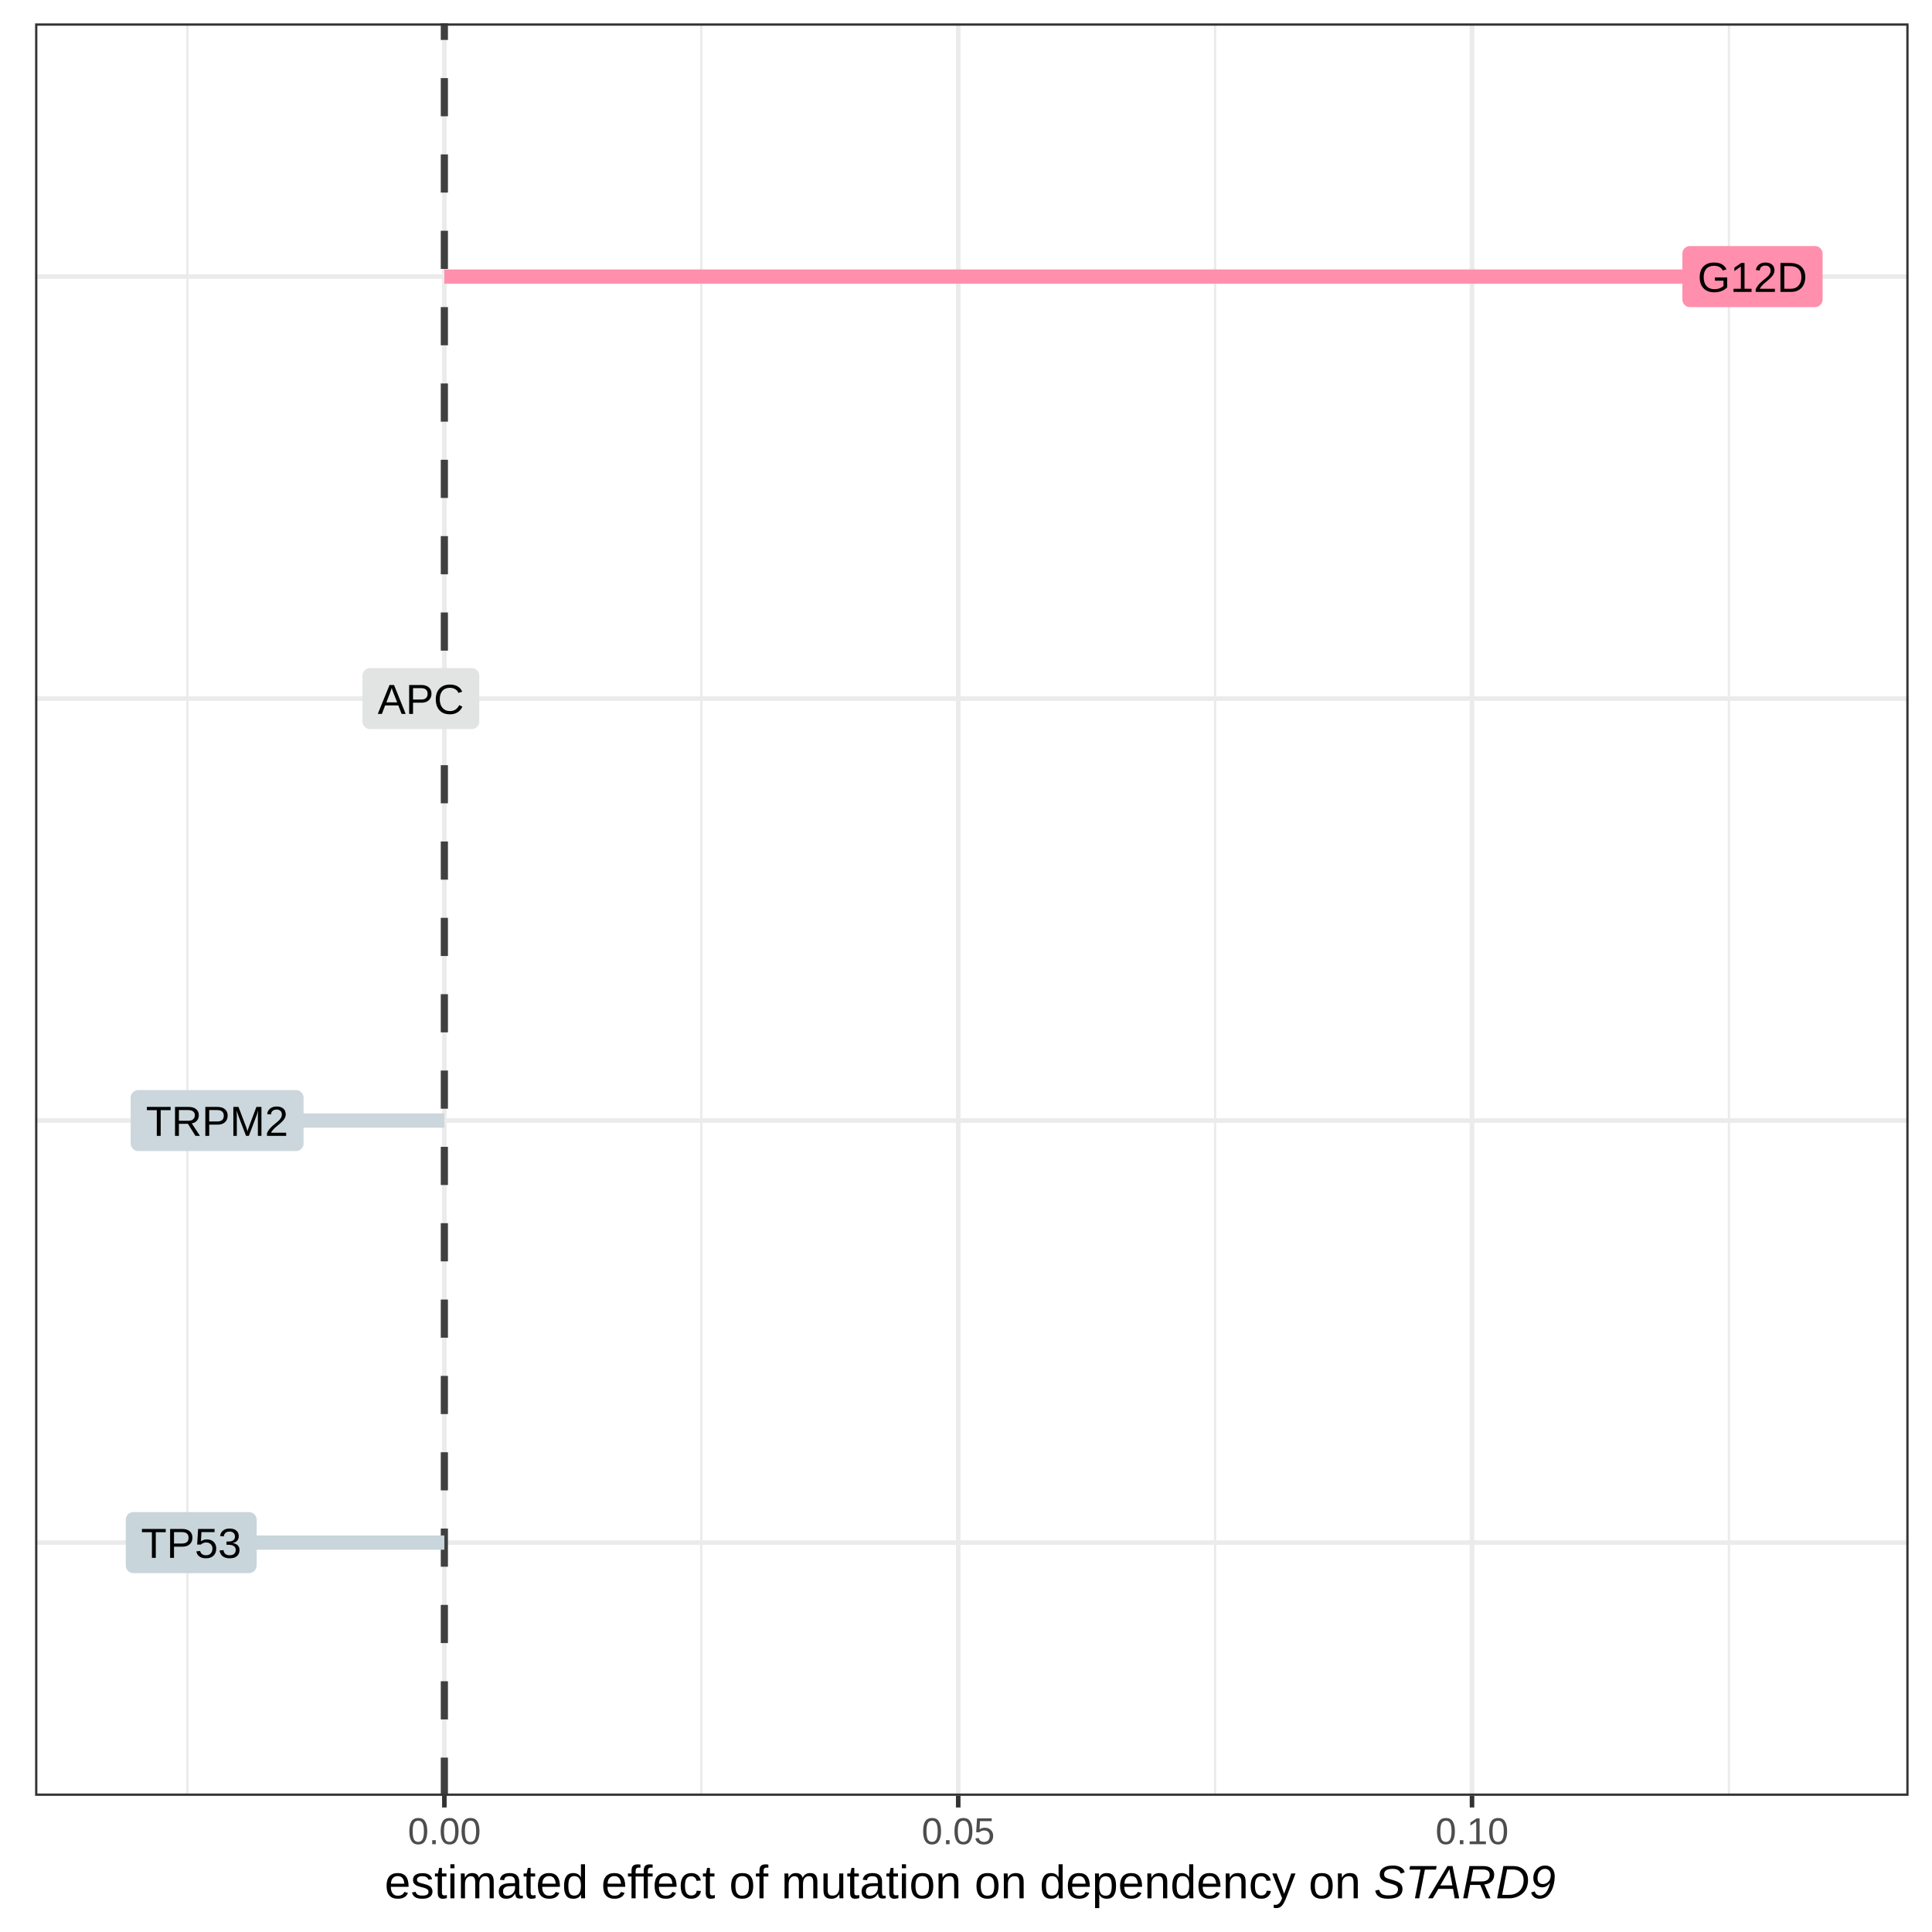
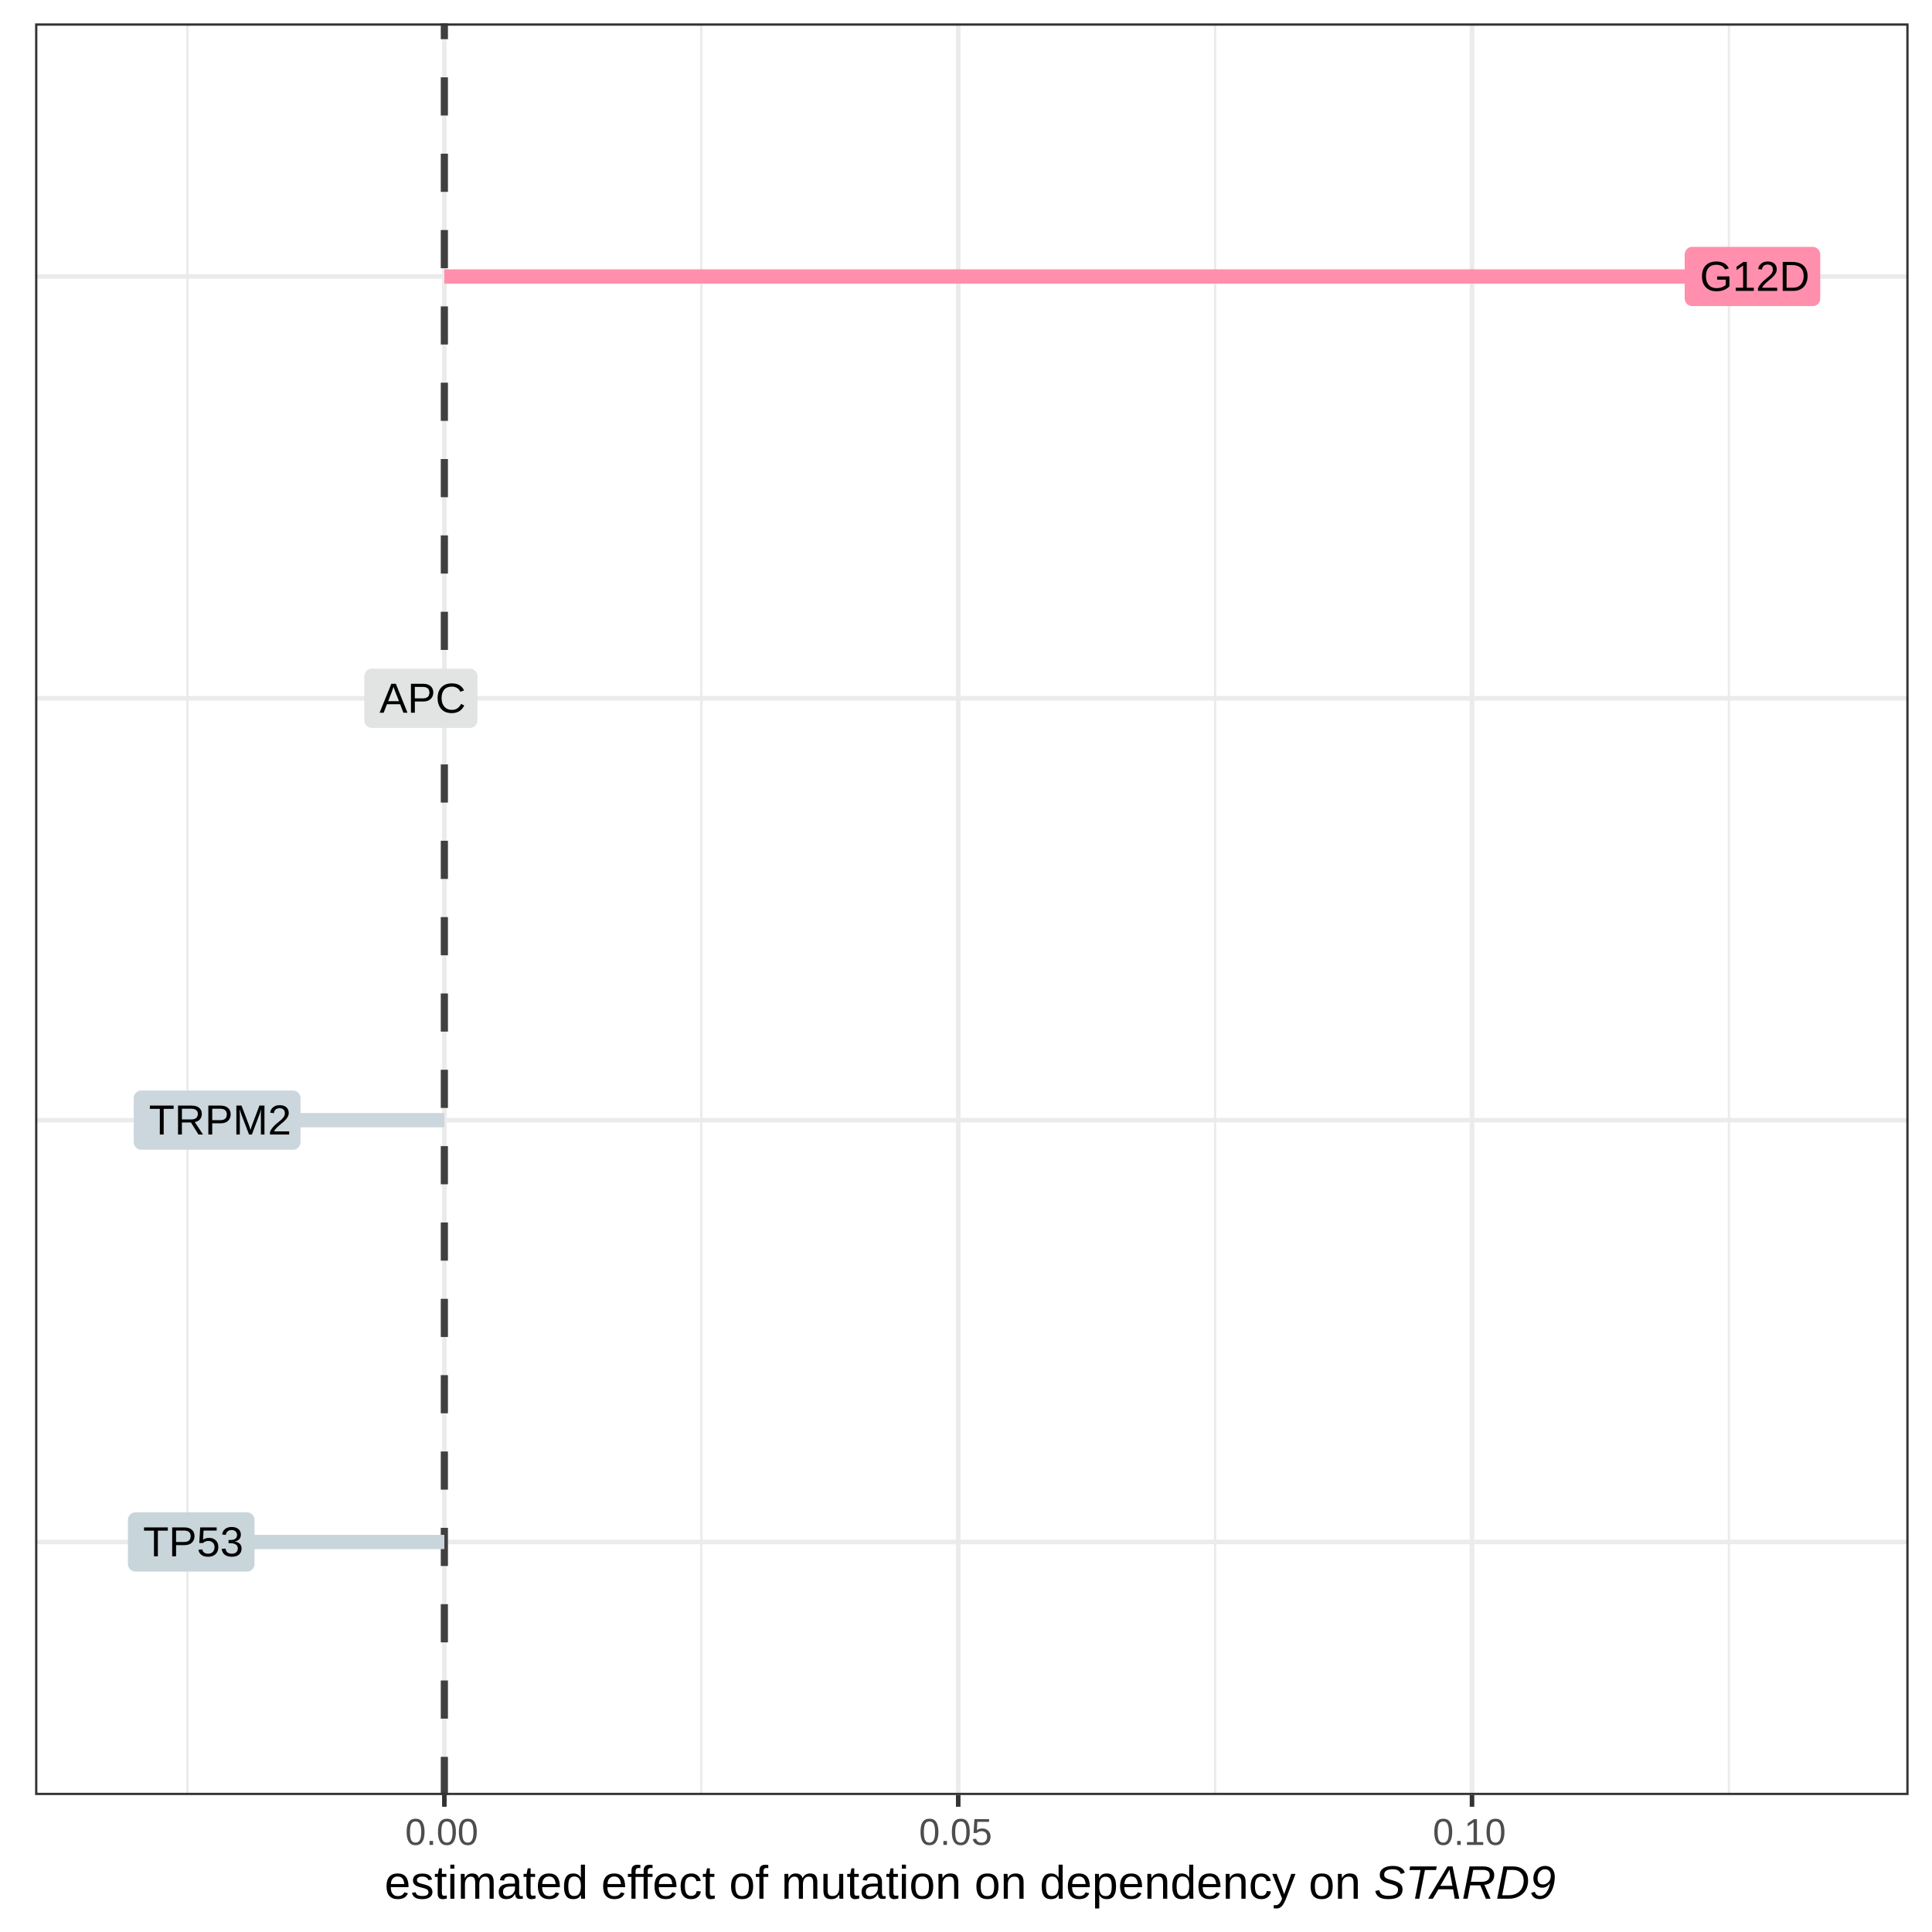
<svg xmlns="http://www.w3.org/2000/svg" viewBox="0 0 288.00 288.00">
  <defs>
    <style type="text/css">
    line, polyline, polygon, path, rect, circle {
      fill: none;
      stroke: #000000;
      stroke-linecap: round;
      stroke-linejoin: round;
      stroke-miterlimit: 10.00;
    }
  </style>
  </defs>
  <rect width="100%" height="100%" style="stroke: none; fill: #FFFFFF;" />
  <rect x="0.00" y="0.00" width="288.00" height="288.00" style="stroke-width: 0.68; stroke: #FFFFFF; fill: #FFFFFF;" />
  <defs>
-     <clipPath id="cpNS4yM3wyODQuNTF8MjY3LjY5fDMuNDk=">
-       <rect x="5.23" y="3.49" width="279.28" height="264.21" />
+     <clipPath id="cpNS4yM3wyODQuNTF8MjY3LjU4fDMuNDk=">
+       <rect x="5.23" y="3.49" width="279.28" height="264.10" />
    </clipPath>
  </defs>
-   <rect x="5.23" y="3.49" width="279.28" height="264.21" style="stroke-width: 0.68; stroke: none; fill: #FFFFFF;" clip-path="url(#cpNS4yM3wyODQuNTF8MjY3LjY5fDMuNDk=)" />
-   <polyline points="27.94,267.69 27.94,3.49 " style="stroke-width: 0.34; stroke: #EBEBEB; stroke-linecap: butt;" clip-path="url(#cpNS4yM3wyODQuNTF8MjY3LjY5fDMuNDk=)" />
-   <polyline points="104.54,267.69 104.54,3.49 " style="stroke-width: 0.34; stroke: #EBEBEB; stroke-linecap: butt;" clip-path="url(#cpNS4yM3wyODQuNTF8MjY3LjY5fDMuNDk=)" />
-   <polyline points="181.13,267.69 181.13,3.49 " style="stroke-width: 0.34; stroke: #EBEBEB; stroke-linecap: butt;" clip-path="url(#cpNS4yM3wyODQuNTF8MjY3LjY5fDMuNDk=)" />
-   <polyline points="257.73,267.69 257.73,3.49 " style="stroke-width: 0.34; stroke: #EBEBEB; stroke-linecap: butt;" clip-path="url(#cpNS4yM3wyODQuNTF8MjY3LjY5fDMuNDk=)" />
-   <polyline points="5.23,229.95 284.51,229.95 " style="stroke-width: 0.68; stroke: #EBEBEB; stroke-linecap: butt;" clip-path="url(#cpNS4yM3wyODQuNTF8MjY3LjY5fDMuNDk=)" />
-   <polyline points="5.23,167.04 284.51,167.04 " style="stroke-width: 0.68; stroke: #EBEBEB; stroke-linecap: butt;" clip-path="url(#cpNS4yM3wyODQuNTF8MjY3LjY5fDMuNDk=)" />
-   <polyline points="5.23,104.14 284.51,104.14 " style="stroke-width: 0.68; stroke: #EBEBEB; stroke-linecap: butt;" clip-path="url(#cpNS4yM3wyODQuNTF8MjY3LjY5fDMuNDk=)" />
-   <polyline points="5.23,41.23 284.51,41.23 " style="stroke-width: 0.68; stroke: #EBEBEB; stroke-linecap: butt;" clip-path="url(#cpNS4yM3wyODQuNTF8MjY3LjY5fDMuNDk=)" />
-   <polyline points="66.24,267.69 66.24,3.49 " style="stroke-width: 0.68; stroke: #EBEBEB; stroke-linecap: butt;" clip-path="url(#cpNS4yM3wyODQuNTF8MjY3LjY5fDMuNDk=)" />
-   <polyline points="142.84,267.69 142.84,3.49 " style="stroke-width: 0.68; stroke: #EBEBEB; stroke-linecap: butt;" clip-path="url(#cpNS4yM3wyODQuNTF8MjY3LjY5fDMuNDk=)" />
-   <polyline points="219.43,267.69 219.43,3.49 " style="stroke-width: 0.68; stroke: #EBEBEB; stroke-linecap: butt;" clip-path="url(#cpNS4yM3wyODQuNTF8MjY3LjY5fDMuNDk=)" />
-   <line x1="66.24" y1="267.69" x2="66.24" y2="3.49" style="stroke-width: 1.07; stroke: #404040; stroke-dasharray: 5.69,5.69; stroke-linecap: butt;" clip-path="url(#cpNS4yM3wyODQuNTF8MjY3LjY5fDMuNDk=)" />
-   <line x1="261.24" y1="41.23" x2="66.24" y2="41.23" style="stroke-width: 2.13; stroke: #FF8FAC; stroke-linecap: butt;" clip-path="url(#cpNS4yM3wyODQuNTF8MjY3LjY5fDMuNDk=)" />
-   <line x1="32.37" y1="167.04" x2="66.24" y2="167.04" style="stroke-width: 2.13; stroke: #CBD7DC; stroke-linecap: butt;" clip-path="url(#cpNS4yM3wyODQuNTF8MjY3LjY5fDMuNDk=)" />
-   <line x1="28.50" y1="229.95" x2="66.24" y2="229.95" style="stroke-width: 2.13; stroke: #C8D5DB; stroke-linecap: butt;" clip-path="url(#cpNS4yM3wyODQuNTF8MjY3LjY5fDMuNDk=)" />
-   <line x1="62.74" y1="104.14" x2="66.24" y2="104.14" style="stroke-width: 2.13; stroke: #E2E4E4; stroke-linecap: butt;" clip-path="url(#cpNS4yM3wyODQuNTF8MjY3LjY5fDMuNDk=)" />
-   <polygon points="251.92,45.78 270.56,45.78 270.51,45.78 270.69,45.77 270.87,45.73 271.04,45.67 271.20,45.58 271.34,45.46 271.46,45.33 271.56,45.17 271.63,45.00 271.68,44.83 271.69,44.65 271.69,44.65 271.69,37.82 271.69,37.82 271.68,37.63 271.63,37.46 271.56,37.29 271.46,37.13 271.34,37.00 271.20,36.88 271.04,36.79 270.87,36.73 270.69,36.69 270.56,36.68 251.92,36.68 252.06,36.69 251.88,36.68 251.70,36.70 251.52,36.76 251.36,36.83 251.21,36.94 251.07,37.06 250.96,37.21 250.88,37.37 250.82,37.54 250.79,37.72 250.79,37.82 250.79,44.65 250.79,44.55 250.79,44.74 250.82,44.92 250.88,45.09 250.96,45.25 251.07,45.40 251.21,45.52 251.36,45.63 251.52,45.71 251.70,45.76 251.88,45.78 " style="stroke-width: 0.00; stroke: none; fill: #FF8FAC;" clip-path="url(#cpNS4yM3wyODQuNTF8MjY3LjY5fDMuNDk=)" />
-   <g clip-path="url(#cpNS4yM3wyODQuNTF8MjY3LjY5fDMuNDk=)">
-     <text x="253.06" y="43.51" style="font-size: 6.26px; font-family: Arial;" textLength="16.37px" lengthAdjust="spacingAndGlyphs">G12D</text>
+   <rect x="5.23" y="3.49" width="279.28" height="264.10" style="stroke-width: 0.68; stroke: none; fill: #FFFFFF;" clip-path="url(#cpNS4yM3wyODQuNTF8MjY3LjU4fDMuNDk=)" />
+   <polyline points="27.94,267.58 27.94,3.49 " style="stroke-width: 0.34; stroke: #EBEBEB; stroke-linecap: butt;" clip-path="url(#cpNS4yM3wyODQuNTF8MjY3LjU4fDMuNDk=)" />
+   <polyline points="104.54,267.58 104.54,3.49 " style="stroke-width: 0.34; stroke: #EBEBEB; stroke-linecap: butt;" clip-path="url(#cpNS4yM3wyODQuNTF8MjY3LjU4fDMuNDk=)" />
+   <polyline points="181.13,267.58 181.13,3.49 " style="stroke-width: 0.34; stroke: #EBEBEB; stroke-linecap: butt;" clip-path="url(#cpNS4yM3wyODQuNTF8MjY3LjU4fDMuNDk=)" />
+   <polyline points="257.73,267.58 257.73,3.49 " style="stroke-width: 0.34; stroke: #EBEBEB; stroke-linecap: butt;" clip-path="url(#cpNS4yM3wyODQuNTF8MjY3LjU4fDMuNDk=)" />
+   <polyline points="5.23,229.86 284.51,229.86 " style="stroke-width: 0.68; stroke: #EBEBEB; stroke-linecap: butt;" clip-path="url(#cpNS4yM3wyODQuNTF8MjY3LjU4fDMuNDk=)" />
+   <polyline points="5.23,166.98 284.51,166.98 " style="stroke-width: 0.68; stroke: #EBEBEB; stroke-linecap: butt;" clip-path="url(#cpNS4yM3wyODQuNTF8MjY3LjU4fDMuNDk=)" />
+   <polyline points="5.23,104.10 284.51,104.10 " style="stroke-width: 0.68; stroke: #EBEBEB; stroke-linecap: butt;" clip-path="url(#cpNS4yM3wyODQuNTF8MjY3LjU4fDMuNDk=)" />
+   <polyline points="5.23,41.22 284.51,41.22 " style="stroke-width: 0.68; stroke: #EBEBEB; stroke-linecap: butt;" clip-path="url(#cpNS4yM3wyODQuNTF8MjY3LjU4fDMuNDk=)" />
+   <polyline points="66.24,267.58 66.24,3.49 " style="stroke-width: 0.68; stroke: #EBEBEB; stroke-linecap: butt;" clip-path="url(#cpNS4yM3wyODQuNTF8MjY3LjU4fDMuNDk=)" />
+   <polyline points="142.84,267.58 142.84,3.49 " style="stroke-width: 0.68; stroke: #EBEBEB; stroke-linecap: butt;" clip-path="url(#cpNS4yM3wyODQuNTF8MjY3LjU4fDMuNDk=)" />
+   <polyline points="219.43,267.58 219.43,3.49 " style="stroke-width: 0.68; stroke: #EBEBEB; stroke-linecap: butt;" clip-path="url(#cpNS4yM3wyODQuNTF8MjY3LjU4fDMuNDk=)" />
+   <line x1="66.24" y1="267.58" x2="66.24" y2="3.49" style="stroke-width: 1.07; stroke: #404040; stroke-dasharray: 5.69,5.69; stroke-linecap: butt;" clip-path="url(#cpNS4yM3wyODQuNTF8MjY3LjU4fDMuNDk=)" />
+   <line x1="261.24" y1="41.22" x2="66.24" y2="41.22" style="stroke-width: 2.13; stroke: #FF8FAC; stroke-linecap: butt;" clip-path="url(#cpNS4yM3wyODQuNTF8MjY3LjU4fDMuNDk=)" />
+   <line x1="32.37" y1="166.98" x2="66.24" y2="166.98" style="stroke-width: 2.13; stroke: #CBD7DC; stroke-linecap: butt;" clip-path="url(#cpNS4yM3wyODQuNTF8MjY3LjU4fDMuNDk=)" />
+   <line x1="28.50" y1="229.86" x2="66.24" y2="229.86" style="stroke-width: 2.13; stroke: #C8D5DB; stroke-linecap: butt;" clip-path="url(#cpNS4yM3wyODQuNTF8MjY3LjU4fDMuNDk=)" />
+   <line x1="62.74" y1="104.10" x2="66.24" y2="104.10" style="stroke-width: 2.13; stroke: #E2E4E4; stroke-linecap: butt;" clip-path="url(#cpNS4yM3wyODQuNTF8MjY3LjU4fDMuNDk=)" />
+   <polygon points="252.27,45.63 270.21,45.63 270.16,45.63 270.35,45.62 270.53,45.59 270.70,45.52 270.85,45.43 271.00,45.32 271.12,45.18 271.21,45.02 271.29,44.86 271.33,44.68 271.34,44.50 271.34,44.50 271.34,37.93 271.34,37.93 271.33,37.75 271.29,37.57 271.21,37.41 271.12,37.25 271.00,37.12 270.85,37.00 270.70,36.91 270.53,36.84 270.35,36.81 270.21,36.80 252.27,36.80 252.41,36.81 252.22,36.80 252.04,36.82 251.87,36.87 251.70,36.95 251.55,37.05 251.42,37.18 251.31,37.33 251.23,37.49 251.17,37.66 251.14,37.84 251.13,37.93 251.13,44.50 251.14,44.41 251.14,44.59 251.17,44.77 251.23,44.94 251.31,45.10 251.42,45.25 251.55,45.38 251.70,45.48 251.87,45.56 252.04,45.61 252.22,45.63 " style="stroke-width: 0.00; stroke: none; fill: #FF8FAC;" clip-path="url(#cpNS4yM3wyODQuNTF8MjY3LjU4fDMuNDk=)" />
+   <g clip-path="url(#cpNS4yM3wyODQuNTF8MjY3LjU4fDMuNDk=)">
+     <text x="253.40" y="43.36" style="font-size: 6.26px; font-family: Arial;" textLength="15.67px" lengthAdjust="spacingAndGlyphs">G12D</text>
  </g>
-   <polygon points="20.61,171.59 44.12,171.59 44.07,171.59 44.25,171.58 44.43,171.55 44.60,171.48 44.76,171.39 44.90,171.28 45.02,171.14 45.12,170.99 45.19,170.82 45.24,170.64 45.25,170.46 45.25,170.46 45.25,163.63 45.25,163.63 45.24,163.45 45.19,163.27 45.12,163.10 45.02,162.95 44.90,162.81 44.76,162.70 44.60,162.60 44.43,162.54 44.25,162.50 44.12,162.49 20.61,162.49 20.75,162.50 20.57,162.50 20.39,162.52 20.21,162.57 20.05,162.65 19.90,162.75 19.77,162.88 19.66,163.02 19.57,163.18 19.51,163.36 19.48,163.54 19.48,163.63 19.48,170.46 19.48,170.37 19.48,170.55 19.51,170.73 19.57,170.90 19.66,171.06 19.77,171.21 19.90,171.34 20.05,171.44 20.21,171.52 20.39,171.57 20.57,171.59 " style="stroke-width: 0.00; stroke: none; fill: #CBD7DC;" clip-path="url(#cpNS4yM3wyODQuNTF8MjY3LjY5fDMuNDk=)" />
-   <g clip-path="url(#cpNS4yM3wyODQuNTF8MjY3LjY5fDMuNDk=)">
-     <text x="21.75" y="169.32" style="font-size: 6.26px; font-family: Arial;" textLength="21.23px" lengthAdjust="spacingAndGlyphs">TRPM2</text>
+   <polygon points="21.06,171.39 43.67,171.39 43.62,171.39 43.80,171.38 43.98,171.35 44.15,171.28 44.31,171.19 44.45,171.08 44.57,170.94 44.67,170.79 44.74,170.62 44.79,170.44 44.80,170.26 44.80,170.26 44.80,163.69 44.80,163.69 44.79,163.51 44.74,163.33 44.67,163.17 44.57,163.01 44.45,162.88 44.31,162.76 44.15,162.67 43.98,162.60 43.80,162.57 43.67,162.56 21.06,162.56 21.20,162.57 21.02,162.56 20.84,162.58 20.66,162.63 20.50,162.71 20.35,162.82 20.22,162.94 20.11,163.09 20.02,163.25 19.96,163.42 19.93,163.60 19.93,163.69 19.93,170.26 19.93,170.17 19.93,170.35 19.96,170.53 20.02,170.70 20.11,170.86 20.22,171.01 20.35,171.14 20.50,171.24 20.66,171.32 20.84,171.37 21.02,171.39 " style="stroke-width: 0.00; stroke: none; fill: #CBD7DC;" clip-path="url(#cpNS4yM3wyODQuNTF8MjY3LjU4fDMuNDk=)" />
+   <g clip-path="url(#cpNS4yM3wyODQuNTF8MjY3LjU4fDMuNDk=)">
+     <text x="22.20" y="169.12" style="font-size: 6.26px; font-family: Arial;" textLength="20.33px" lengthAdjust="spacingAndGlyphs">TRPM2</text>
  </g>
-   <polygon points="19.88,234.50 37.13,234.50 37.08,234.50 37.26,234.49 37.44,234.45 37.61,234.39 37.77,234.30 37.91,234.18 38.03,234.05 38.13,233.89 38.20,233.72 38.24,233.55 38.26,233.37 38.26,233.37 38.26,226.53 38.26,226.53 38.24,226.35 38.20,226.18 38.13,226.01 38.03,225.85 37.91,225.72 37.77,225.60 37.61,225.51 37.44,225.45 37.26,225.41 37.13,225.40 19.88,225.40 20.02,225.41 19.84,225.40 19.66,225.42 19.48,225.47 19.32,225.55 19.17,225.66 19.03,225.78 18.92,225.93 18.84,226.09 18.78,226.26 18.75,226.44 18.75,226.53 18.75,233.37 18.75,233.27 18.75,233.46 18.78,233.64 18.84,233.81 18.92,233.97 19.03,234.12 19.17,234.24 19.32,234.35 19.48,234.43 19.66,234.48 19.84,234.50 " style="stroke-width: 0.00; stroke: none; fill: #C8D5DB;" clip-path="url(#cpNS4yM3wyODQuNTF8MjY3LjY5fDMuNDk=)" />
-   <g clip-path="url(#cpNS4yM3wyODQuNTF8MjY3LjY5fDMuNDk=)">
-     <text x="21.02" y="232.23" style="font-size: 6.26px; font-family: Arial;" textLength="14.97px" lengthAdjust="spacingAndGlyphs">TP53</text>
+   <polygon points="20.20,234.27 36.81,234.27 36.76,234.27 36.94,234.26 37.12,234.23 37.29,234.16 37.45,234.07 37.59,233.96 37.71,233.82 37.81,233.67 37.88,233.50 37.93,233.32 37.94,233.14 37.94,233.14 37.94,226.57 37.94,226.57 37.93,226.39 37.88,226.21 37.81,226.05 37.71,225.89 37.59,225.76 37.45,225.64 37.29,225.55 37.12,225.48 36.94,225.45 36.81,225.44 20.20,225.44 20.34,225.45 20.15,225.44 19.97,225.46 19.80,225.51 19.63,225.59 19.48,225.70 19.35,225.82 19.24,225.97 19.16,226.13 19.10,226.30 19.07,226.48 19.07,226.57 19.07,233.14 19.07,233.05 19.07,233.23 19.10,233.41 19.16,233.58 19.24,233.74 19.35,233.89 19.48,234.02 19.63,234.12 19.80,234.20 19.97,234.25 20.15,234.27 " style="stroke-width: 0.00; stroke: none; fill: #C8D5DB;" clip-path="url(#cpNS4yM3wyODQuNTF8MjY3LjU4fDMuNDk=)" />
+   <g clip-path="url(#cpNS4yM3wyODQuNTF8MjY3LjU4fDMuNDk=)">
+     <text x="21.33" y="232.00" style="font-size: 6.26px; font-family: Arial;" textLength="14.34px" lengthAdjust="spacingAndGlyphs">TP53</text>
  </g>
-   <polygon points="55.16,108.69 70.31,108.69 70.27,108.69 70.45,108.68 70.63,108.64 70.80,108.58 70.96,108.49 71.10,108.37 71.22,108.23 71.32,108.08 71.39,107.91 71.43,107.73 71.45,107.55 71.45,107.55 71.45,100.72 71.45,100.72 71.43,100.54 71.39,100.36 71.32,100.20 71.22,100.04 71.10,99.90 70.96,99.79 70.80,99.70 70.63,99.63 70.45,99.60 70.31,99.59 55.16,99.59 55.30,99.60 55.12,99.59 54.94,99.61 54.76,99.66 54.60,99.74 54.45,99.84 54.32,99.97 54.21,100.12 54.12,100.28 54.06,100.45 54.03,100.63 54.03,100.72 54.03,107.55 54.03,107.46 54.03,107.64 54.06,107.82 54.12,108.00 54.21,108.16 54.32,108.30 54.45,108.43 54.60,108.53 54.76,108.61 54.94,108.66 55.12,108.69 " style="stroke-width: 0.00; stroke: none; fill: #E2E4E4;" clip-path="url(#cpNS4yM3wyODQuNTF8MjY3LjY5fDMuNDk=)" />
-   <g clip-path="url(#cpNS4yM3wyODQuNTF8MjY3LjY5fDMuNDk=)">
-     <text x="56.30" y="106.42" style="font-size: 6.26px; font-family: Arial;" textLength="12.88px" lengthAdjust="spacingAndGlyphs">APC</text>
+   <polygon points="55.44,108.51 70.04,108.51 70.00,108.51 70.18,108.50 70.36,108.47 70.53,108.40 70.69,108.31 70.83,108.20 70.95,108.06 71.05,107.90 71.12,107.74 71.16,107.56 71.18,107.38 71.18,107.38 71.18,100.81 71.18,100.81 71.16,100.63 71.12,100.45 71.05,100.29 70.95,100.13 70.83,100.00 70.69,99.88 70.53,99.79 70.36,99.72 70.18,99.69 70.04,99.68 55.44,99.68 55.57,99.69 55.39,99.68 55.21,99.70 55.03,99.75 54.87,99.83 54.72,99.93 54.59,100.06 54.48,100.21 54.39,100.37 54.34,100.54 54.31,100.72 54.30,100.81 54.30,107.38 54.31,107.29 54.31,107.47 54.34,107.65 54.39,107.82 54.48,107.98 54.59,108.13 54.72,108.26 54.87,108.36 55.03,108.44 55.21,108.49 55.39,108.51 " style="stroke-width: 0.00; stroke: none; fill: #E2E4E4;" clip-path="url(#cpNS4yM3wyODQuNTF8MjY3LjU4fDMuNDk=)" />
+   <g clip-path="url(#cpNS4yM3wyODQuNTF8MjY3LjU4fDMuNDk=)">
+     <text x="56.57" y="106.24" style="font-size: 6.26px; font-family: Arial;" textLength="12.34px" lengthAdjust="spacingAndGlyphs">APC</text>
  </g>
-   <rect x="5.23" y="3.49" width="279.28" height="264.21" style="stroke-width: 0.68; stroke: #333333;" clip-path="url(#cpNS4yM3wyODQuNTF8MjY3LjY5fDMuNDk=)" />
+   <rect x="5.23" y="3.49" width="279.28" height="264.10" style="stroke-width: 0.68; stroke: #333333;" clip-path="url(#cpNS4yM3wyODQuNTF8MjY3LjU4fDMuNDk=)" />
  <defs>
    <clipPath id="cpMC4wMHwyODguMDB8Mjg4LjAwfDAuMDA=">
      <rect x="0.00" y="0.00" width="288.00" height="288.00" />
    </clipPath>
  </defs>
-   <polyline points="66.24,269.44 66.24,267.69 " style="stroke-width: 0.68; stroke: #333333; stroke-linecap: butt;" clip-path="url(#cpMC4wMHwyODguMDB8Mjg4LjAwfDAuMDA=)" />
-   <polyline points="142.84,269.44 142.84,267.69 " style="stroke-width: 0.68; stroke: #333333; stroke-linecap: butt;" clip-path="url(#cpMC4wMHwyODguMDB8Mjg4LjAwfDAuMDA=)" />
-   <polyline points="219.43,269.44 219.43,267.69 " style="stroke-width: 0.68; stroke: #333333; stroke-linecap: butt;" clip-path="url(#cpMC4wMHwyODguMDB8Mjg4LjAwfDAuMDA=)" />
+   <polyline points="66.24,269.33 66.24,267.58 " style="stroke-width: 0.68; stroke: #333333; stroke-linecap: butt;" clip-path="url(#cpMC4wMHwyODguMDB8Mjg4LjAwfDAuMDA=)" />
+   <polyline points="142.84,269.33 142.84,267.58 " style="stroke-width: 0.68; stroke: #333333; stroke-linecap: butt;" clip-path="url(#cpMC4wMHwyODguMDB8Mjg4LjAwfDAuMDA=)" />
+   <polyline points="219.43,269.33 219.43,267.58 " style="stroke-width: 0.68; stroke: #333333; stroke-linecap: butt;" clip-path="url(#cpMC4wMHwyODguMDB8Mjg4LjAwfDAuMDA=)" />
  <g clip-path="url(#cpMC4wMHwyODguMDB8Mjg4LjAwfDAuMDA=)">
-     <text x="60.80" y="274.91" style="font-size: 5.60px; fill: #4D4D4D; font-family: Arial;" textLength="10.89px" lengthAdjust="spacingAndGlyphs">0.00</text>
+     <text x="60.40" y="275.02" style="font-size: 5.60px; fill: #4D4D4D; font-family: Arial;" textLength="11.68px" lengthAdjust="spacingAndGlyphs">0.00</text>
  </g>
  <g clip-path="url(#cpMC4wMHwyODguMDB8Mjg4LjAwfDAuMDA=)">
-     <text x="137.39" y="274.91" style="font-size: 5.60px; fill: #4D4D4D; font-family: Arial;" textLength="10.89px" lengthAdjust="spacingAndGlyphs">0.05</text>
+     <text x="137.00" y="275.02" style="font-size: 5.60px; fill: #4D4D4D; font-family: Arial;" textLength="11.68px" lengthAdjust="spacingAndGlyphs">0.05</text>
  </g>
  <g clip-path="url(#cpMC4wMHwyODguMDB8Mjg4LjAwfDAuMDA=)">
-     <text x="213.99" y="274.91" style="font-size: 5.60px; fill: #4D4D4D; font-family: Arial;" textLength="10.89px" lengthAdjust="spacingAndGlyphs">0.10</text>
+     <text x="213.59" y="275.02" style="font-size: 5.60px; fill: #4D4D4D; font-family: Arial;" textLength="11.68px" lengthAdjust="spacingAndGlyphs">0.10</text>
  </g>
  <g clip-path="url(#cpMC4wMHwyODguMDB8Mjg4LjAwfDAuMDA=)">
-     <text x="57.33" y="282.98" style="font-size: 7.00px; font-family: Arial;" textLength="30.34px" lengthAdjust="spacingAndGlyphs">estimated</text>
+     <text x="57.32" y="283.04" style="font-size: 7.00px; font-family: Arial;" textLength="30.35px" lengthAdjust="spacingAndGlyphs">estimated</text>
  </g>
  <g clip-path="url(#cpMC4wMHwyODguMDB8Mjg4LjAwfDAuMDA=)">
-     <text x="89.62" y="282.98" style="font-size: 7.00px; font-family: Arial;" textLength="17.12px" lengthAdjust="spacingAndGlyphs">effect</text>
+     <text x="89.61" y="283.04" style="font-size: 7.00px; font-family: Arial;" textLength="17.12px" lengthAdjust="spacingAndGlyphs">effect</text>
  </g>
  <g clip-path="url(#cpMC4wMHwyODguMDB8Mjg4LjAwfDAuMDA=)">
-     <text x="108.69" y="282.98" style="font-size: 7.00px; font-family: Arial;" textLength="5.84px" lengthAdjust="spacingAndGlyphs">of</text>
+     <text x="108.68" y="283.04" style="font-size: 7.00px; font-family: Arial;" textLength="5.84px" lengthAdjust="spacingAndGlyphs">of</text>
  </g>
  <g clip-path="url(#cpMC4wMHwyODguMDB8Mjg4LjAwfDAuMDA=)">
-     <text x="116.47" y="282.98" style="font-size: 7.00px; font-family: Arial;" textLength="26.84px" lengthAdjust="spacingAndGlyphs">mutation</text>
+     <text x="116.46" y="283.04" style="font-size: 7.00px; font-family: Arial;" textLength="26.85px" lengthAdjust="spacingAndGlyphs">mutation</text>
  </g>
  <g clip-path="url(#cpMC4wMHwyODguMDB8Mjg4LjAwfDAuMDA=)">
-     <text x="145.26" y="282.98" style="font-size: 7.00px; font-family: Arial;" textLength="7.78px" lengthAdjust="spacingAndGlyphs">on</text>
+     <text x="145.25" y="283.04" style="font-size: 7.00px; font-family: Arial;" textLength="7.79px" lengthAdjust="spacingAndGlyphs">on</text>
  </g>
  <g clip-path="url(#cpMC4wMHwyODguMDB8Mjg4LjAwfDAuMDA=)">
-     <text x="154.99" y="282.98" style="font-size: 7.00px; font-family: Arial;" textLength="38.14px" lengthAdjust="spacingAndGlyphs">dependency</text>
+     <text x="154.99" y="283.04" style="font-size: 7.00px; font-family: Arial;" textLength="38.14px" lengthAdjust="spacingAndGlyphs">dependency</text>
  </g>
  <g clip-path="url(#cpMC4wMHwyODguMDB8Mjg4LjAwfDAuMDA=)">
-     <text x="195.07" y="282.98" style="font-size: 7.00px; font-family: Arial;" textLength="7.78px" lengthAdjust="spacingAndGlyphs">on</text>
+     <text x="195.07" y="283.04" style="font-size: 7.00px; font-family: Arial;" textLength="7.79px" lengthAdjust="spacingAndGlyphs">on</text>
  </g>
  <g clip-path="url(#cpMC4wMHwyODguMDB8Mjg4LjAwfDAuMDA=)">
-     <text x="204.80" y="282.98" style="font-size: 7.00px; font-style: italic; font-family: Arial;" textLength="27.61px" lengthAdjust="spacingAndGlyphs">STARD9</text>
+     <text x="204.81" y="283.04" style="font-size: 7.00px; font-style: italic; font-family: Arial;" textLength="27.62px" lengthAdjust="spacingAndGlyphs">STARD9</text>
  </g>
</svg>
